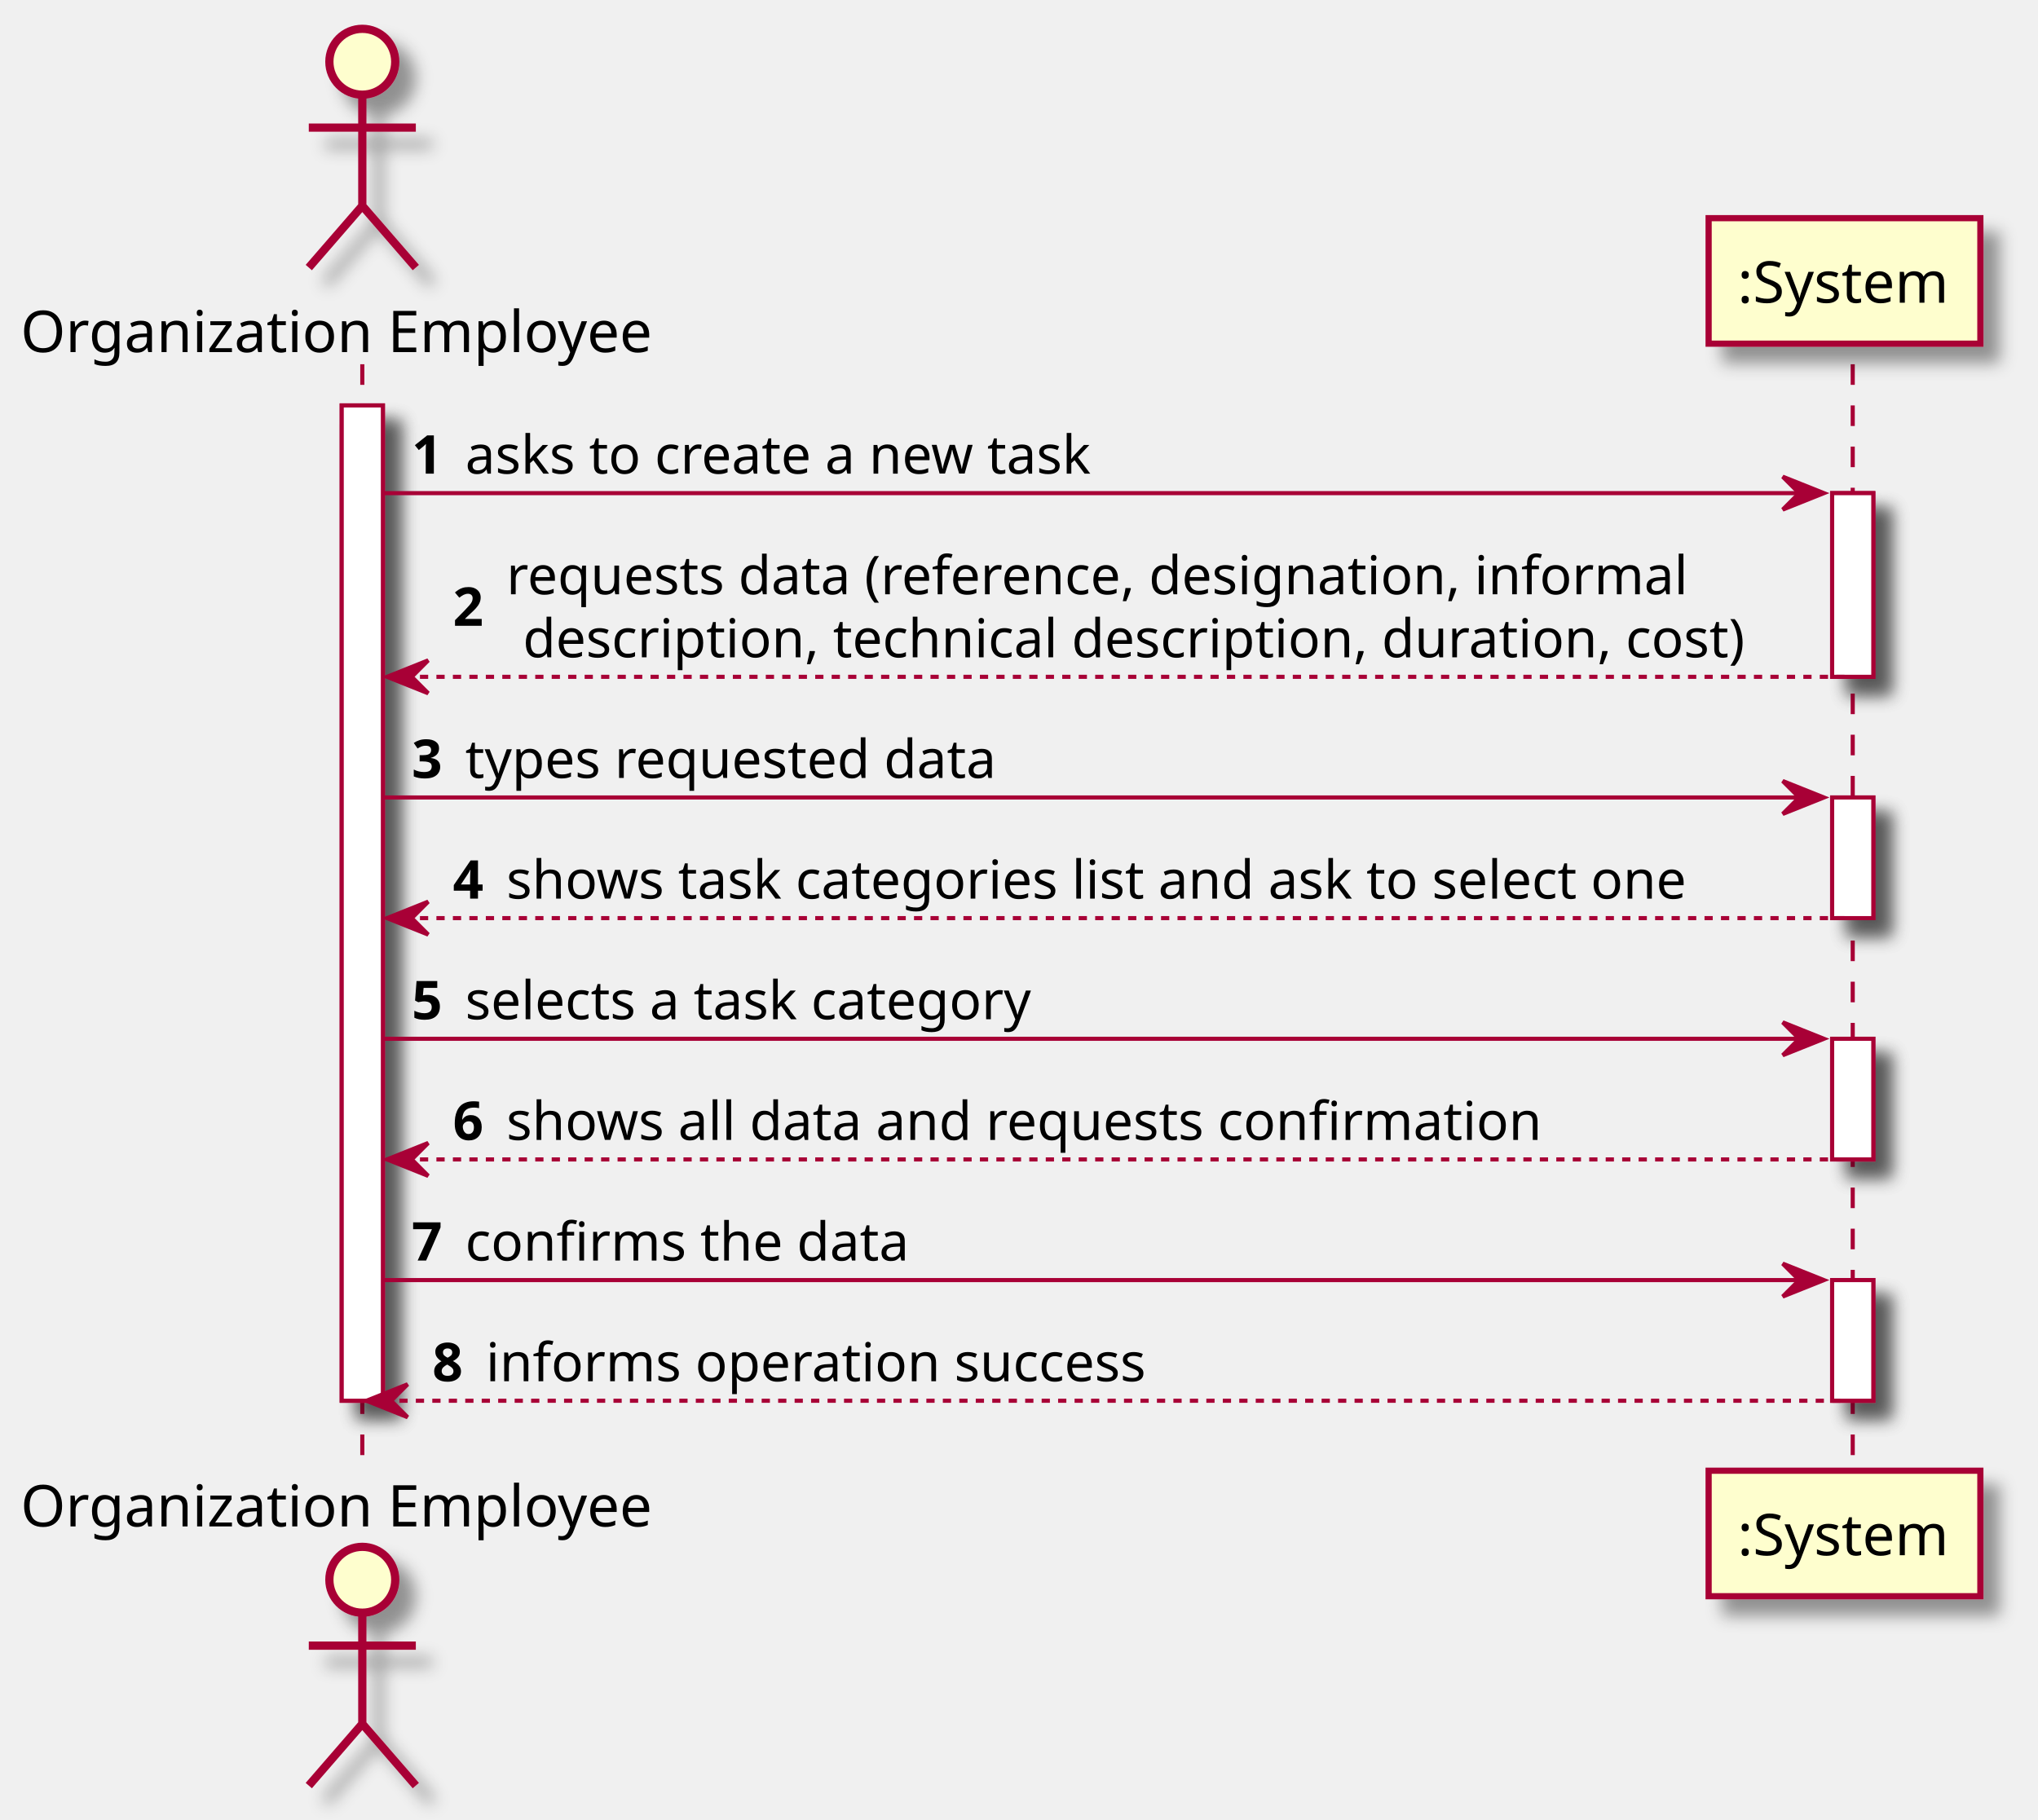
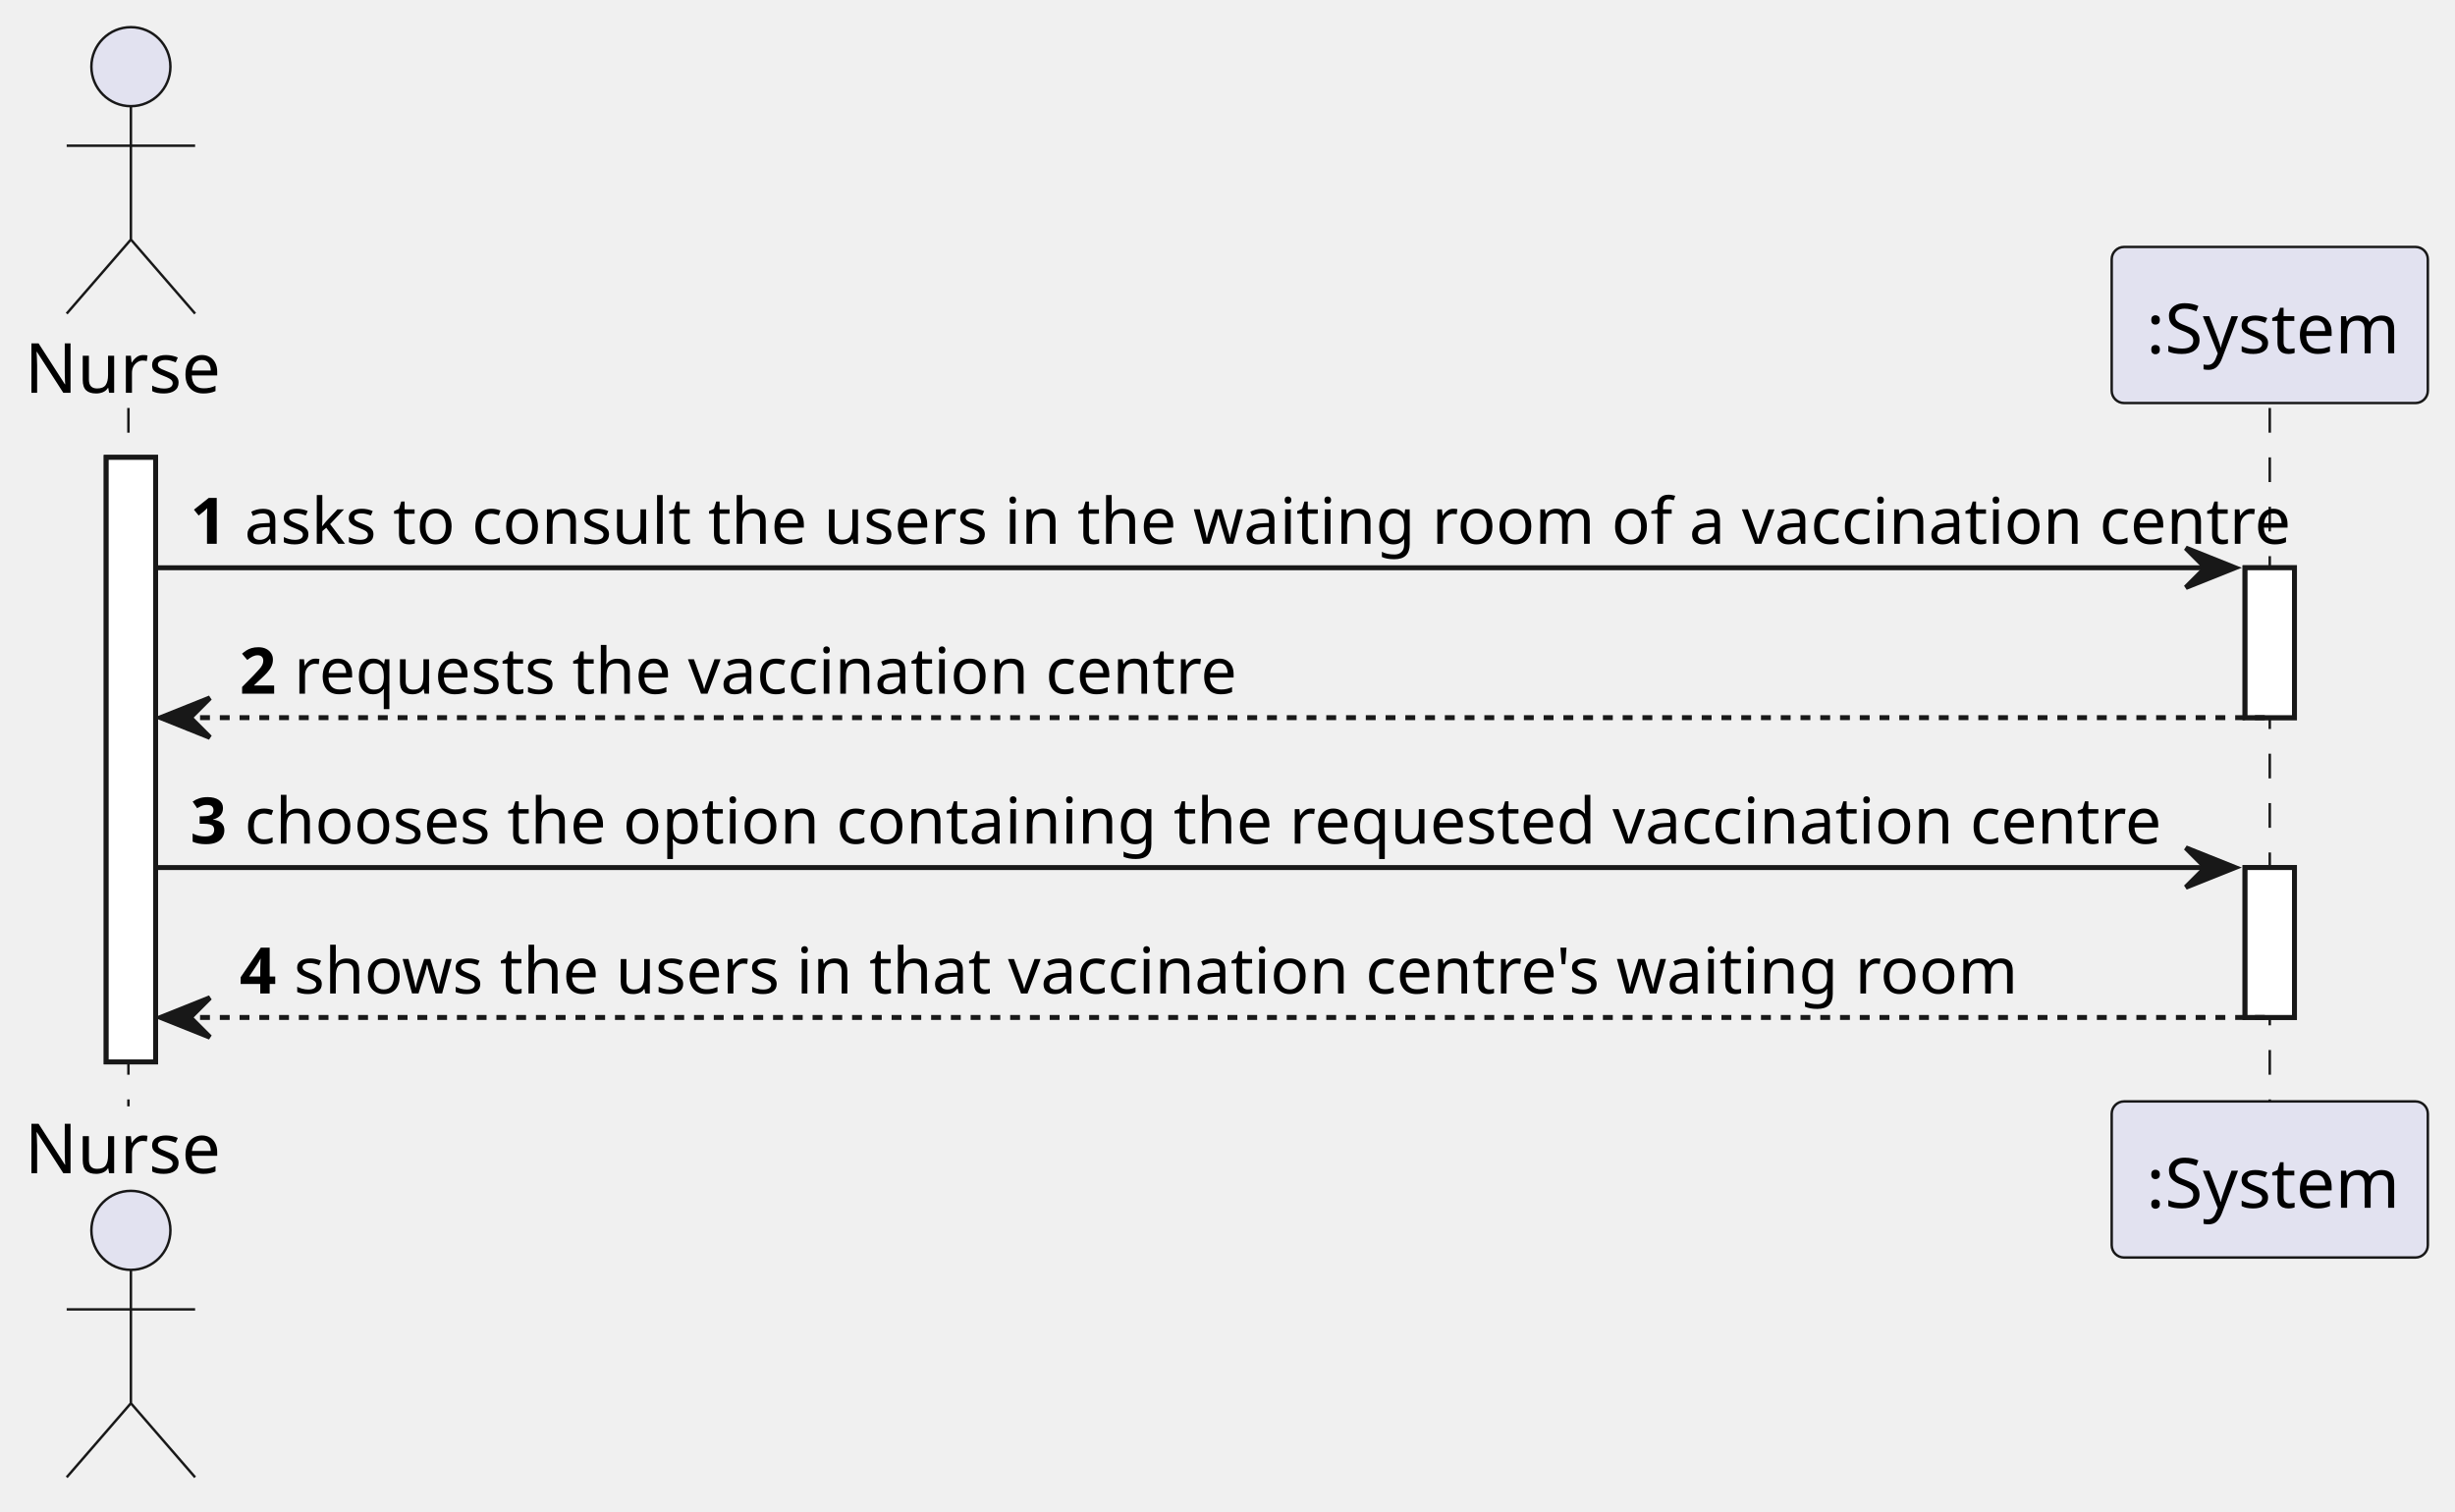
- <svg xmlns="http://www.w3.org/2000/svg" contentScriptType="application/ecmascript" contentStyleType="text/css" height="442px" preserveAspectRatio="none" style="width:495px;height:442px;" version="1.1" viewBox="0 0 495 442" width="495px" zoomAndPan="magnify">
-   <defs>
-     <filter height="300%" id="f1247hksz2hac6" width="300%" x="-1" y="-1">
-       <feGaussianBlur result="blurOut" stdDeviation="2.0" />
-       <feColorMatrix in="blurOut" result="blurOut2" type="matrix" values="0 0 0 0 0 0 0 0 0 0 0 0 0 0 0 0 0 0 .4 0" />
-       <feOffset dx="4.0" dy="4.0" in="blurOut2" result="blurOut3" />
-       <feBlend in="SourceGraphic" in2="blurOut3" mode="normal" />
-     </filter>
-   </defs>
+ <svg xmlns="http://www.w3.org/2000/svg" contentStyleType="text/css" height="306px" preserveAspectRatio="none" style="width:497px;height:306px;background:#FFFFFF;" version="1.1" viewBox="0 0 497 306" width="497px" zoomAndPan="magnify">
+   <defs />
  <g>
-     <rect fill="#FFFFFF" filter="url(#f1247hksz2hac6)" height="241.795" style="stroke: #A80036; stroke-width: 1.0;" width="10" x="83" y="98.488" />
-     <rect fill="#FFFFFF" filter="url(#f1247hksz2hac6)" height="44.621" style="stroke: #A80036; stroke-width: 1.0;" width="10" x="445" y="119.799" />
-     <rect fill="#FFFFFF" filter="url(#f1247hksz2hac6)" height="29.311" style="stroke: #A80036; stroke-width: 1.0;" width="10" x="445" y="193.731" />
-     <rect fill="#FFFFFF" filter="url(#f1247hksz2hac6)" height="29.311" style="stroke: #A80036; stroke-width: 1.0;" width="10" x="445" y="252.352" />
-     <rect fill="#FFFFFF" filter="url(#f1247hksz2hac6)" height="29.311" style="stroke: #A80036; stroke-width: 1.0;" width="10" x="445" y="310.973" />
-     <line style="stroke: #A80036; stroke-width: 1.0; stroke-dasharray: 5.0,5.0;" x1="88" x2="88" y1="88.488" y2="358.283" />
-     <line style="stroke: #A80036; stroke-width: 1.0; stroke-dasharray: 5.0,5.0;" x1="450" x2="450" y1="88.488" y2="358.283" />
-     <text fill="#000000" font-family="sans-serif" font-size="14" lengthAdjust="spacingAndGlyphs" textLength="160" x="5" y="85.535">Organization Employee</text>
-     <ellipse cx="88" cy="15" fill="#FEFECE" filter="url(#f1247hksz2hac6)" rx="8" ry="8" style="stroke: #A80036; stroke-width: 2.0;" />
-     <path d="M88,23 L88,50 M75,31 L101,31 M88,50 L75,65 M88,50 L101,65 " fill="none" filter="url(#f1247hksz2hac6)" style="stroke: #A80036; stroke-width: 2.0;" />
-     <text fill="#000000" font-family="sans-serif" font-size="14" lengthAdjust="spacingAndGlyphs" textLength="160" x="5" y="370.818">Organization Employee</text>
-     <ellipse cx="88" cy="383.772" fill="#FEFECE" filter="url(#f1247hksz2hac6)" rx="8" ry="8" style="stroke: #A80036; stroke-width: 2.0;" />
-     <path d="M88,391.772 L88,418.772 M75,399.772 L101,399.772 M88,418.772 L75,433.772 M88,418.772 L101,433.772 " fill="none" filter="url(#f1247hksz2hac6)" style="stroke: #A80036; stroke-width: 2.0;" />
-     <rect fill="#FEFECE" filter="url(#f1247hksz2hac6)" height="30.488" style="stroke: #A80036; stroke-width: 1.5;" width="66" x="415" y="53" />
-     <text fill="#000000" font-family="sans-serif" font-size="14" lengthAdjust="spacingAndGlyphs" textLength="52" x="422" y="73.535">:System</text>
-     <rect fill="#FEFECE" filter="url(#f1247hksz2hac6)" height="30.488" style="stroke: #A80036; stroke-width: 1.5;" width="66" x="415" y="357.283" />
-     <text fill="#000000" font-family="sans-serif" font-size="14" lengthAdjust="spacingAndGlyphs" textLength="52" x="422" y="377.818">:System</text>
-     <rect fill="#FFFFFF" filter="url(#f1247hksz2hac6)" height="241.795" style="stroke: #A80036; stroke-width: 1.0;" width="10" x="83" y="98.488" />
-     <rect fill="#FFFFFF" filter="url(#f1247hksz2hac6)" height="44.621" style="stroke: #A80036; stroke-width: 1.0;" width="10" x="445" y="119.799" />
-     <rect fill="#FFFFFF" filter="url(#f1247hksz2hac6)" height="29.311" style="stroke: #A80036; stroke-width: 1.0;" width="10" x="445" y="193.731" />
-     <rect fill="#FFFFFF" filter="url(#f1247hksz2hac6)" height="29.311" style="stroke: #A80036; stroke-width: 1.0;" width="10" x="445" y="252.352" />
-     <rect fill="#FFFFFF" filter="url(#f1247hksz2hac6)" height="29.311" style="stroke: #A80036; stroke-width: 1.0;" width="10" x="445" y="310.973" />
-     <polygon fill="#A80036" points="433,115.799,443,119.799,433,123.799,437,119.799" style="stroke: #A80036; stroke-width: 1.0;" />
-     <line style="stroke: #A80036; stroke-width: 1.0;" x1="93" x2="439" y1="119.799" y2="119.799" />
-     <text fill="#000000" font-family="sans-serif" font-size="13" font-weight="bold" lengthAdjust="spacingAndGlyphs" textLength="9" x="100" y="115.057">1</text>
-     <text fill="#000000" font-family="sans-serif" font-size="13" lengthAdjust="spacingAndGlyphs" textLength="159" x="113" y="115.057">asks to create a new task</text>
-     <polygon fill="#A80036" points="104,160.42,94,164.42,104,168.42,100,164.42" style="stroke: #A80036; stroke-width: 1.0;" />
-     <line style="stroke: #A80036; stroke-width: 1.0; stroke-dasharray: 2.0,2.0;" x1="98" x2="449" y1="164.42" y2="164.42" />
-     <text fill="#000000" font-family="sans-serif" font-size="13" font-weight="bold" lengthAdjust="spacingAndGlyphs" textLength="9" x="110" y="152.023">2</text>
-     <text fill="#000000" font-family="sans-serif" font-size="13" lengthAdjust="spacingAndGlyphs" textLength="298" x="123" y="144.367">requests data (reference, designation,  informal</text>
-     <text fill="#000000" font-family="sans-serif" font-size="13" lengthAdjust="spacingAndGlyphs" textLength="311" x="127" y="159.678">description, technical description, duration, cost)</text>
-     <polygon fill="#A80036" points="433,189.731,443,193.731,433,197.731,437,193.731" style="stroke: #A80036; stroke-width: 1.0;" />
-     <line style="stroke: #A80036; stroke-width: 1.0;" x1="93" x2="439" y1="193.731" y2="193.731" />
-     <text fill="#000000" font-family="sans-serif" font-size="13" font-weight="bold" lengthAdjust="spacingAndGlyphs" textLength="9" x="100" y="188.988">3</text>
-     <text fill="#000000" font-family="sans-serif" font-size="13" lengthAdjust="spacingAndGlyphs" textLength="131" x="113" y="188.988">types requested data</text>
-     <polygon fill="#A80036" points="104,219.041,94,223.041,104,227.041,100,223.041" style="stroke: #A80036; stroke-width: 1.0;" />
-     <line style="stroke: #A80036; stroke-width: 1.0; stroke-dasharray: 2.0,2.0;" x1="98" x2="449" y1="223.041" y2="223.041" />
-     <text fill="#000000" font-family="sans-serif" font-size="13" font-weight="bold" lengthAdjust="spacingAndGlyphs" textLength="9" x="110" y="218.299">4</text>
-     <text fill="#000000" font-family="sans-serif" font-size="13" lengthAdjust="spacingAndGlyphs" textLength="302" x="123" y="218.299">shows task categories list and ask to select one</text>
-     <polygon fill="#A80036" points="433,248.352,443,252.352,433,256.352,437,252.352" style="stroke: #A80036; stroke-width: 1.0;" />
-     <line style="stroke: #A80036; stroke-width: 1.0;" x1="93" x2="439" y1="252.352" y2="252.352" />
-     <text fill="#000000" font-family="sans-serif" font-size="13" font-weight="bold" lengthAdjust="spacingAndGlyphs" textLength="9" x="100" y="247.609">5</text>
-     <text fill="#000000" font-family="sans-serif" font-size="13" lengthAdjust="spacingAndGlyphs" textLength="144" x="113" y="247.609">selects a task category</text>
-     <polygon fill="#A80036" points="104,277.662,94,281.662,104,285.662,100,281.662" style="stroke: #A80036; stroke-width: 1.0;" />
-     <line style="stroke: #A80036; stroke-width: 1.0; stroke-dasharray: 2.0,2.0;" x1="98" x2="449" y1="281.662" y2="281.662" />
-     <text fill="#000000" font-family="sans-serif" font-size="13" font-weight="bold" lengthAdjust="spacingAndGlyphs" textLength="9" x="110" y="276.92">6</text>
-     <text fill="#000000" font-family="sans-serif" font-size="13" lengthAdjust="spacingAndGlyphs" textLength="260" x="123" y="276.92">shows all data and requests confirmation</text>
-     <polygon fill="#A80036" points="433,306.973,443,310.973,433,314.973,437,310.973" style="stroke: #A80036; stroke-width: 1.0;" />
-     <line style="stroke: #A80036; stroke-width: 1.0;" x1="93" x2="439" y1="310.973" y2="310.973" />
-     <text fill="#000000" font-family="sans-serif" font-size="13" font-weight="bold" lengthAdjust="spacingAndGlyphs" textLength="9" x="100" y="306.231">7</text>
-     <text fill="#000000" font-family="sans-serif" font-size="13" lengthAdjust="spacingAndGlyphs" textLength="111" x="113" y="306.231">confirms the data</text>
-     <polygon fill="#A80036" points="99,336.283,89,340.283,99,344.283,95,340.283" style="stroke: #A80036; stroke-width: 1.0;" />
-     <line style="stroke: #A80036; stroke-width: 1.0; stroke-dasharray: 2.0,2.0;" x1="93" x2="449" y1="340.283" y2="340.283" />
-     <text fill="#000000" font-family="sans-serif" font-size="13" font-weight="bold" lengthAdjust="spacingAndGlyphs" textLength="9" x="105" y="335.541">8</text>
-     <text fill="#000000" font-family="sans-serif" font-size="13" lengthAdjust="spacingAndGlyphs" textLength="167" x="118" y="335.541">informs operation success</text>
+     <rect fill="#FFFFFF" height="122.406" style="stroke:#181818;stroke-width:1.0;" width="10" x="21.5" y="92.609" />
+     <rect fill="#FFFFFF" height="30.352" style="stroke:#181818;stroke-width:1.0;" width="10" x="454.5" y="114.961" />
+     <rect fill="#FFFFFF" height="30.352" style="stroke:#181818;stroke-width:1.0;" width="10" x="454.5" y="175.664" />
+     <line style="stroke:#181818;stroke-width:0.5;stroke-dasharray:5.0,5.0;" x1="26" x2="26" y1="82.609" y2="224.016" />
+     <line style="stroke:#181818;stroke-width:0.5;stroke-dasharray:5.0,5.0;" x1="459.5" x2="459.5" y1="82.609" y2="224.016" />
+     <text fill="#000000" font-family="sans-serif" font-size="14" lengthAdjust="spacing" textLength="37" x="5" y="79.533">Nurse</text>
+     <ellipse cx="26.5" cy="13.5" fill="#E2E2F0" rx="8" ry="8" style="stroke:#181818;stroke-width:0.5;" />
+     <path d="M26.5,21.5 L26.5,48.5 M13.5,29.5 L39.5,29.5 M26.5,48.5 L13.5,63.5 M26.5,48.5 L39.5,63.5 " fill="none" style="stroke:#181818;stroke-width:0.5;" />
+     <text fill="#000000" font-family="sans-serif" font-size="14" lengthAdjust="spacing" textLength="37" x="5" y="237.549">Nurse</text>
+     <ellipse cx="26.5" cy="249.125" fill="#E2E2F0" rx="8" ry="8" style="stroke:#181818;stroke-width:0.5;" />
+     <path d="M26.5,257.125 L26.5,284.125 M13.5,265.125 L39.5,265.125 M26.5,284.125 L13.5,299.125 M26.5,284.125 L39.5,299.125 " fill="none" style="stroke:#181818;stroke-width:0.5;" />
+     <rect fill="#E2E2F0" height="31.609" rx="2.5" ry="2.5" style="stroke:#181818;stroke-width:0.5;" width="64" x="427.5" y="50" />
+     <text fill="#000000" font-family="sans-serif" font-size="14" lengthAdjust="spacing" textLength="50" x="434.5" y="71.533">:System</text>
+     <rect fill="#E2E2F0" height="31.609" rx="2.5" ry="2.5" style="stroke:#181818;stroke-width:0.5;" width="64" x="427.5" y="223.016" />
+     <text fill="#000000" font-family="sans-serif" font-size="14" lengthAdjust="spacing" textLength="50" x="434.5" y="244.549">:System</text>
+     <rect fill="#FFFFFF" height="122.406" style="stroke:#181818;stroke-width:1.0;" width="10" x="21.5" y="92.609" />
+     <rect fill="#FFFFFF" height="30.352" style="stroke:#181818;stroke-width:1.0;" width="10" x="454.5" y="114.961" />
+     <rect fill="#FFFFFF" height="30.352" style="stroke:#181818;stroke-width:1.0;" width="10" x="454.5" y="175.664" />
+     <polygon fill="#181818" points="442.5,110.961,452.5,114.961,442.5,118.961,446.5,114.961" style="stroke:#181818;stroke-width:1.0;" />
+     <line style="stroke:#181818;stroke-width:1.0;" x1="31.5" x2="448.5" y1="114.961" y2="114.961" />
+     <text fill="#000000" font-family="sans-serif" font-size="13" font-weight="bold" lengthAdjust="spacing" textLength="7" x="38.5" y="110.105">1</text>
+     <text fill="#000000" font-family="sans-serif" font-size="13" lengthAdjust="spacing" textLength="393" x="49.5" y="110.105">asks to consult the users in the waiting room of a vaccination centre</text>
+     <polygon fill="#181818" points="42.5,141.312,32.5,145.312,42.5,149.312,38.5,145.312" style="stroke:#181818;stroke-width:1.0;" />
+     <line style="stroke:#181818;stroke-width:1.0;stroke-dasharray:2.0,2.0;" x1="36.5" x2="458.5" y1="145.312" y2="145.312" />
+     <text fill="#000000" font-family="sans-serif" font-size="13" font-weight="bold" lengthAdjust="spacing" textLength="7" x="48.5" y="140.456">2</text>
+     <text fill="#000000" font-family="sans-serif" font-size="13" lengthAdjust="spacing" textLength="180" x="59.5" y="140.456">requests the vaccination centre</text>
+     <polygon fill="#181818" points="442.5,171.664,452.5,175.664,442.5,179.664,446.5,175.664" style="stroke:#181818;stroke-width:1.0;" />
+     <line style="stroke:#181818;stroke-width:1.0;" x1="31.5" x2="448.5" y1="175.664" y2="175.664" />
+     <text fill="#000000" font-family="sans-serif" font-size="13" font-weight="bold" lengthAdjust="spacing" textLength="7" x="38.5" y="170.808">3</text>
+     <text fill="#000000" font-family="sans-serif" font-size="13" lengthAdjust="spacing" textLength="364" x="49.5" y="170.808">chooses the option containing the requested vaccination centre</text>
+     <polygon fill="#181818" points="42.5,202.016,32.5,206.016,42.5,210.016,38.5,206.016" style="stroke:#181818;stroke-width:1.0;" />
+     <line style="stroke:#181818;stroke-width:1.0;stroke-dasharray:2.0,2.0;" x1="36.5" x2="458.5" y1="206.016" y2="206.016" />
+     <text fill="#000000" font-family="sans-serif" font-size="13" font-weight="bold" lengthAdjust="spacing" textLength="7" x="48.5" y="201.159">4</text>
+     <text fill="#000000" font-family="sans-serif" font-size="13" lengthAdjust="spacing" textLength="329" x="59.5" y="201.159">shows the users in that vaccination centre's waiting room</text>
  </g>
</svg>
